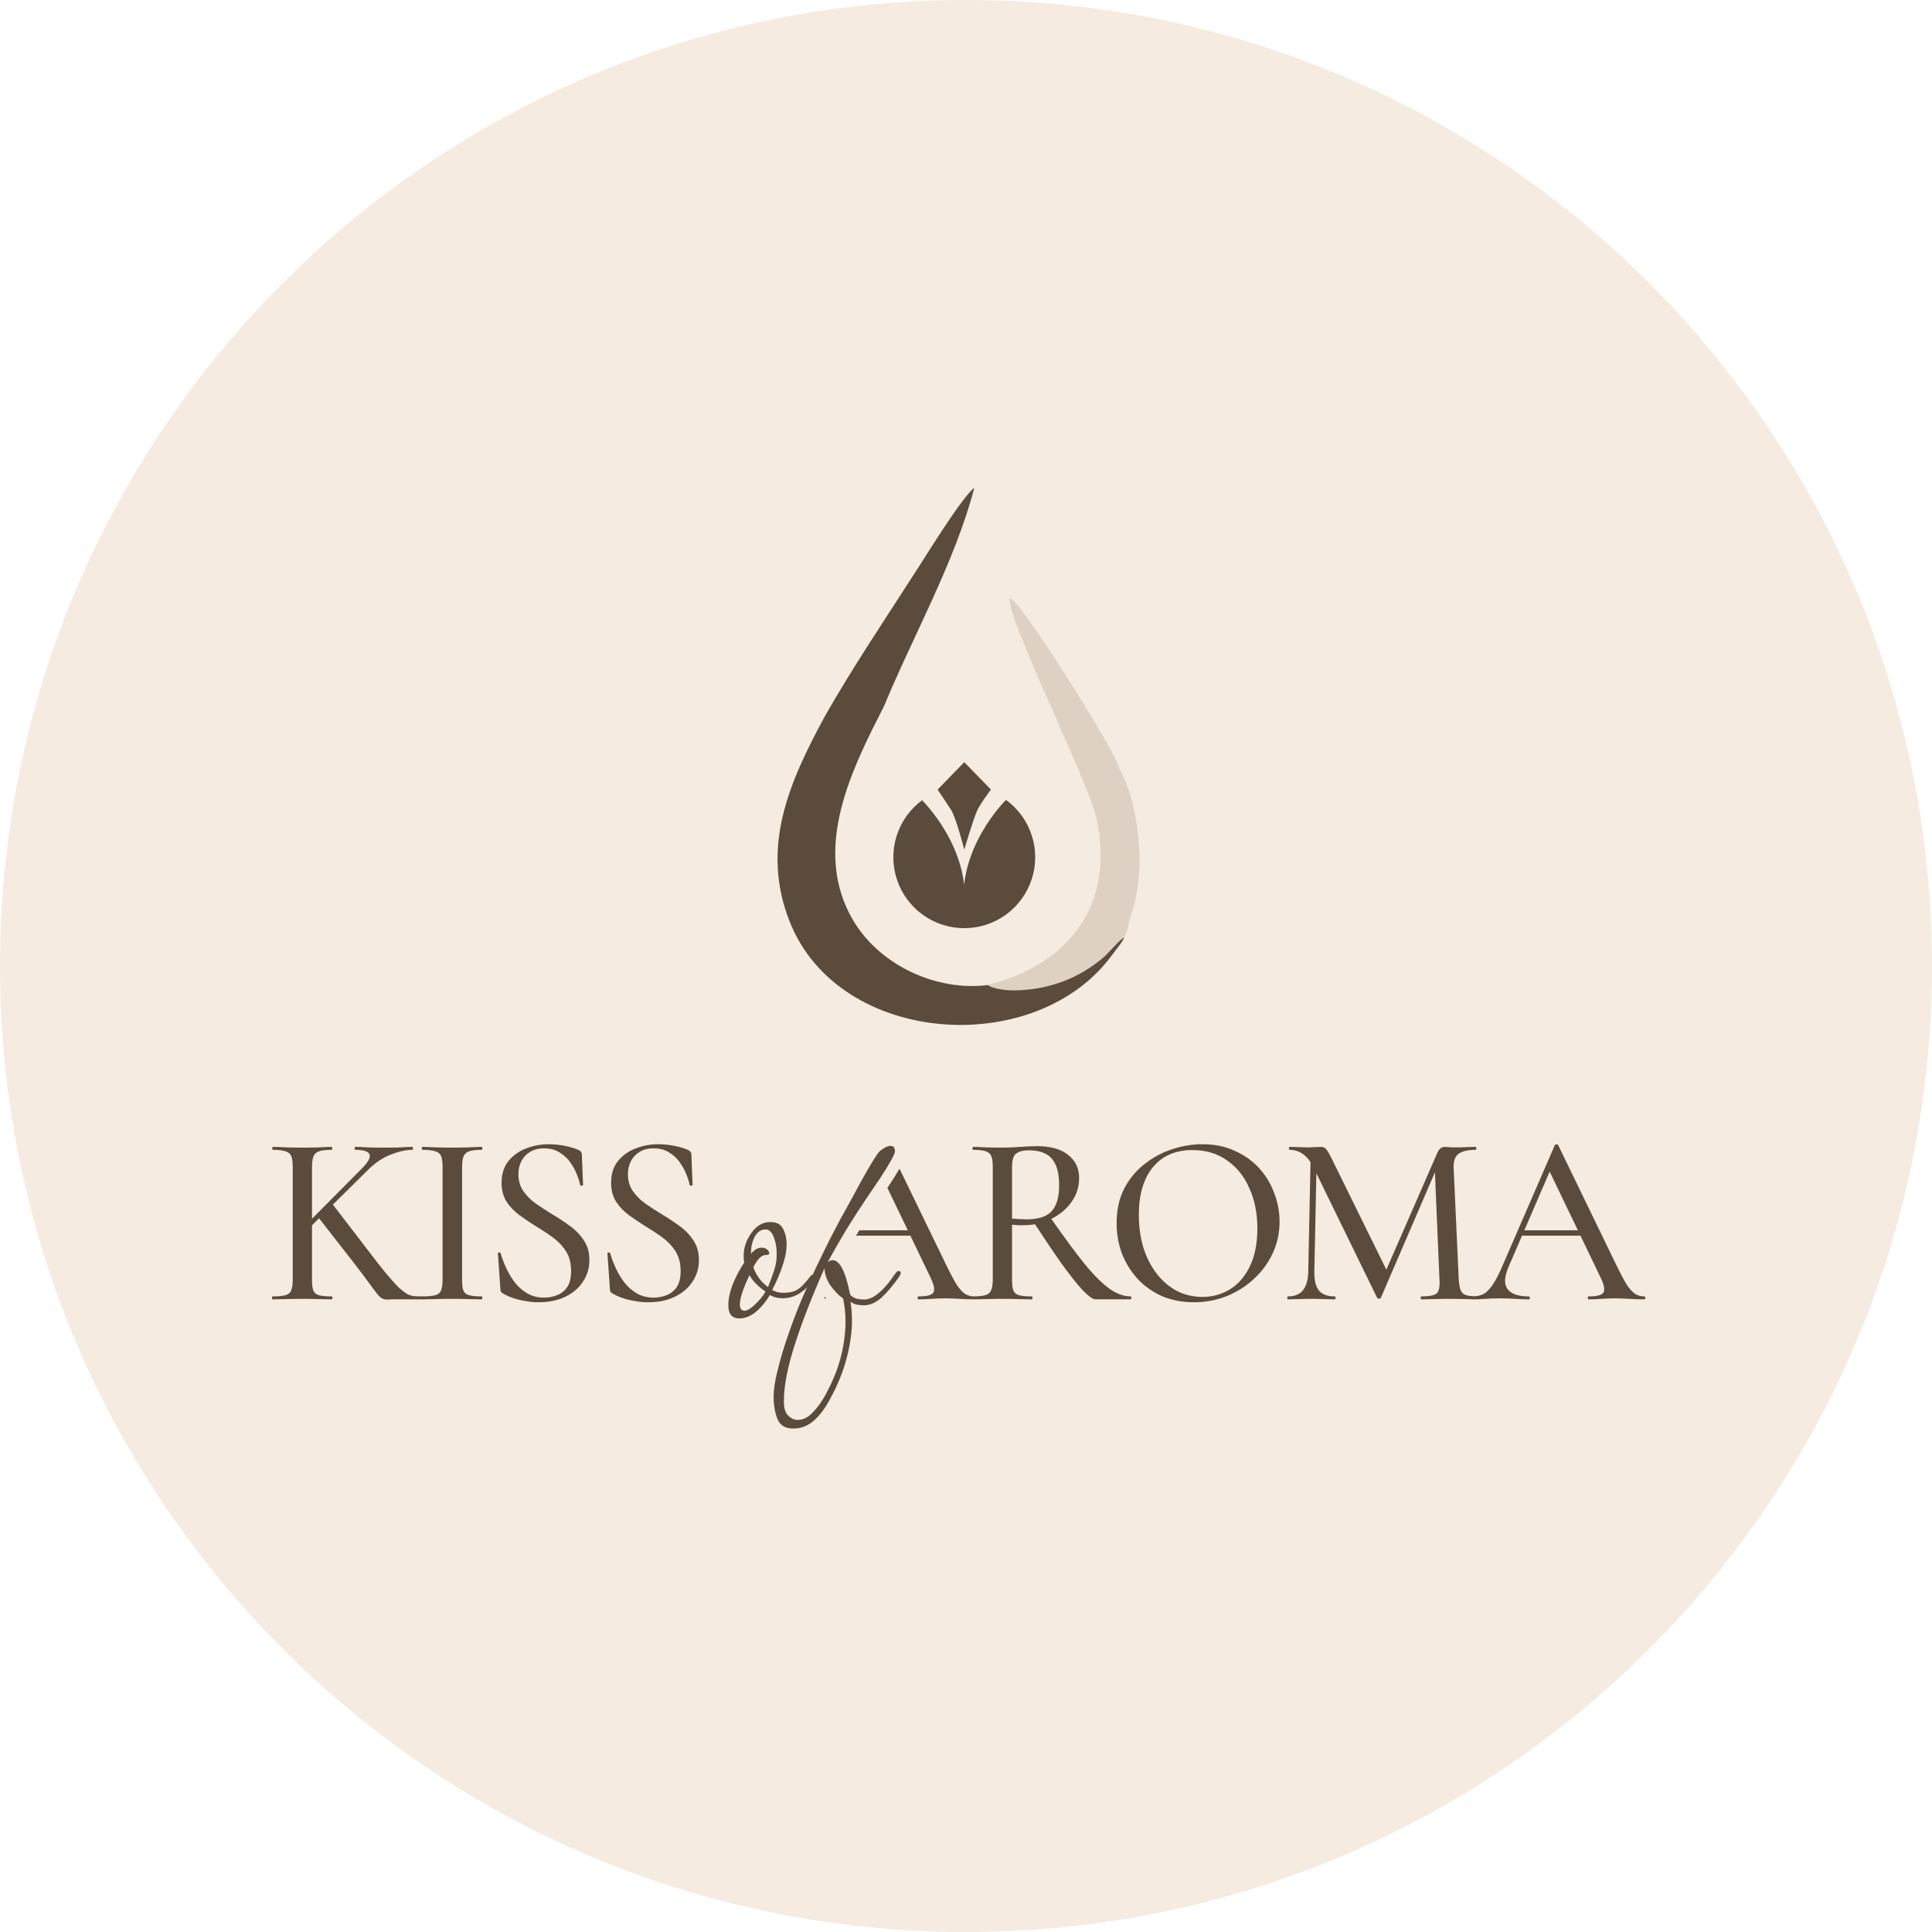
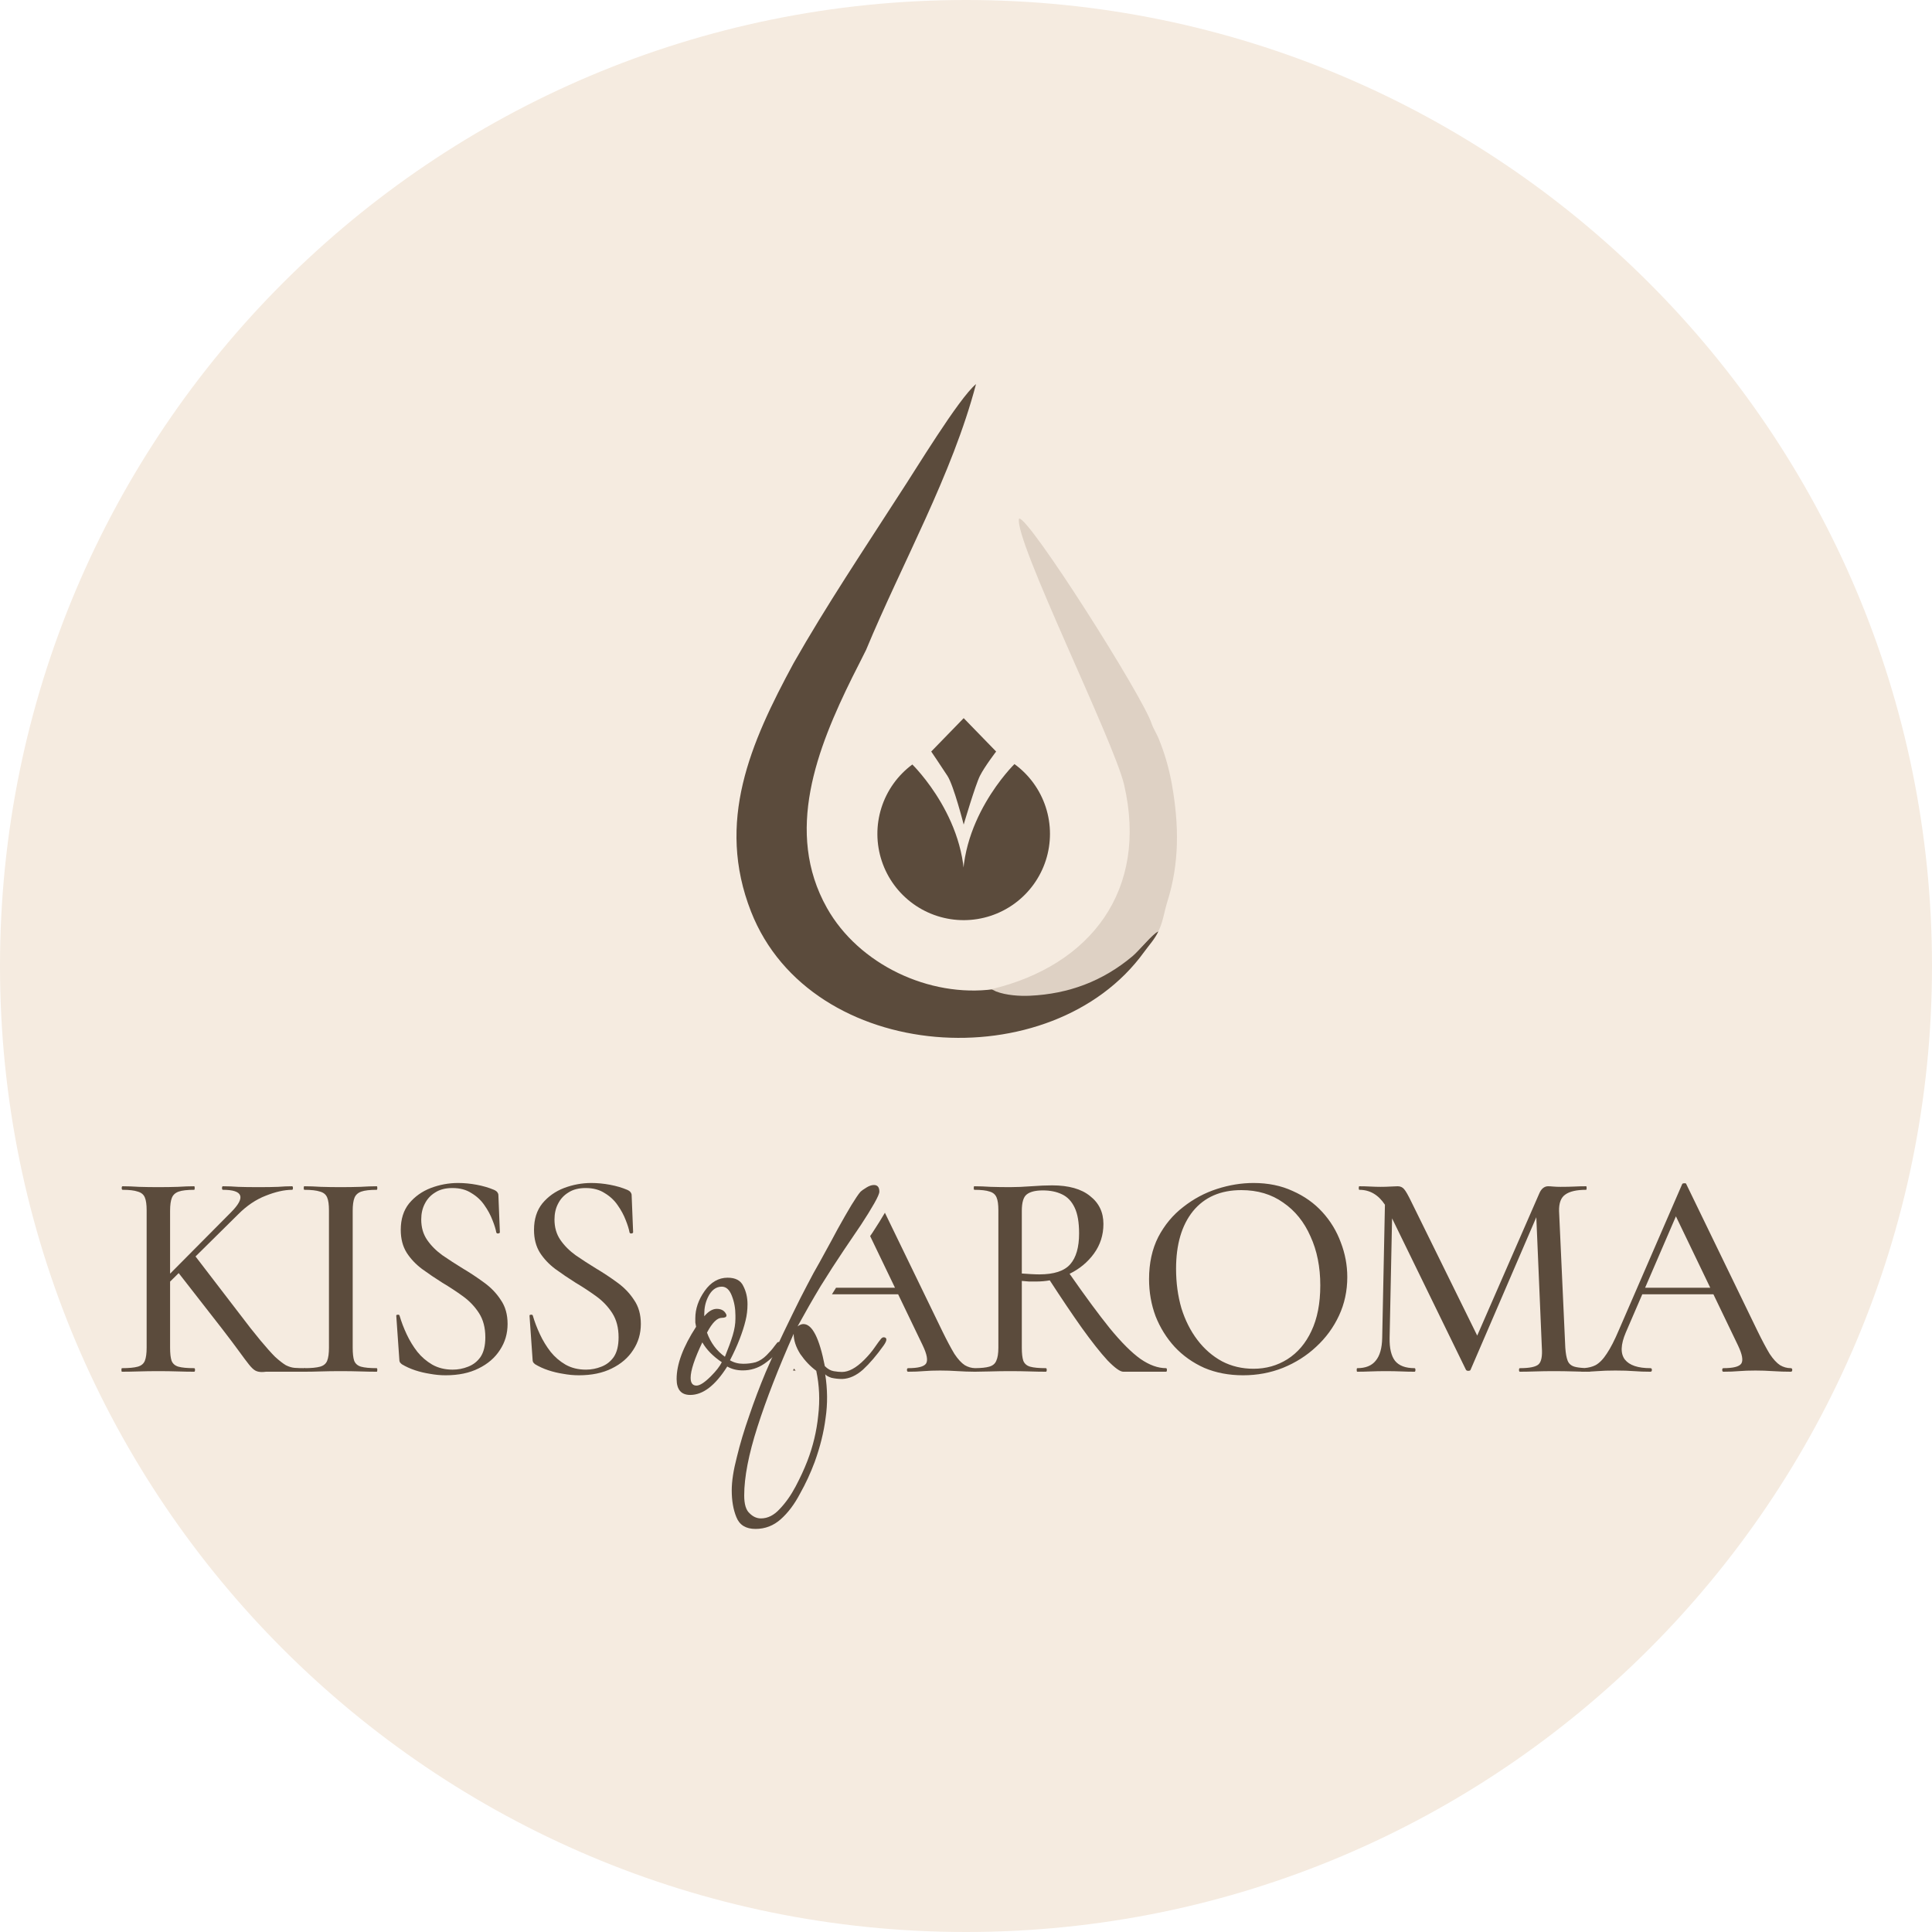
<svg xmlns="http://www.w3.org/2000/svg" viewBox="0 0 500 500" width="500" height="500">
  <circle cx="250" cy="250" r="250" fill="#F5EBE0" />
-   <g transform="translate(-293.9, -40.5) scale(0.9863)">
+   <g transform="translate(-411.8, -103.4) scale(1.2)">
    <path d="M593 287C592.247 288.665 590.949 290.041 589.905 291.484C570.055 318.959 518.064 315.691 505.147 282.789C497.533 263.394 504.972 246.462 514.316 229.191C521.388 216.736 529.511 204.629 537.254 192.589C540.427 187.816 549.903 172.105 553.661 169C548.503 188.595 537.724 207.589 529.948 226.336C528.999 228.291 527.96 230.243 526.998 232.189C519.402 247.552 512.296 265.579 521.501 281.963C528.372 294.193 543.609 301.348 557.429 299.503L557.592 299.561C559.848 300.371 562.641 300.22 565.007 300.114C573.586 299.728 581.21 297.064 587.925 291.697C589.478 290.457 591.663 287.546 593 287Z" fill="#5B4B3C" />
    <path d="M557 299.5C578.426 294.371 590.838 278.143 585.611 255.459C583.435 246.021 561.743 202.386 562.944 198.005C564.997 197.489 589.606 236.291 591.542 242.251C591.831 243.142 592.637 244.457 593.02 245.386C594.35 248.611 595.322 251.984 595.926 255.44C597.441 264.067 597.564 272.286 594.916 280.651C594.23 282.82 594 285 593 287C591.71 287.553 588.914 291.127 587.416 292.384C580.939 297.822 573.584 300.522 565.309 300.913C563.027 301.021 560.176 300.821 558 300L557 299.5Z" fill="#DED1C4" />
    <path d="M374.793 376.817V347.185C374.793 345.948 374.665 345.03 374.409 344.433C374.153 343.793 373.641 343.366 372.873 343.153C372.147 342.897 371.059 342.769 369.609 342.769C369.481 342.769 369.417 342.641 369.417 342.385C369.417 342.129 369.481 342.001 369.609 342.001C370.675 342.001 371.849 342.044 373.129 342.129C374.451 342.172 375.838 342.193 377.289 342.193C378.825 342.193 380.233 342.172 381.513 342.129C382.835 342.044 384.009 342.001 385.033 342.001C385.118 342.001 385.161 342.129 385.161 342.385C385.161 342.641 385.118 342.769 385.033 342.769C383.539 342.769 382.43 342.897 381.705 343.153C380.979 343.409 380.489 343.857 380.233 344.497C379.977 345.137 379.849 346.076 379.849 347.313V376.817C379.849 378.054 379.955 378.993 380.169 379.633C380.425 380.273 380.915 380.7 381.641 380.913C382.409 381.126 383.539 381.233 385.033 381.233C385.161 381.233 385.225 381.361 385.225 381.617C385.225 381.873 385.161 382.001 385.033 382.001C383.966 382.001 382.793 381.98 381.513 381.937C380.233 381.894 378.825 381.873 377.289 381.873C375.838 381.873 374.43 381.894 373.065 381.937C371.742 381.98 370.547 382.001 369.481 382.001C369.395 382.001 369.353 381.873 369.353 381.617C369.353 381.361 369.395 381.233 369.481 381.233C370.974 381.233 372.105 381.126 372.873 380.913C373.641 380.7 374.153 380.273 374.409 379.633C374.665 378.993 374.793 378.054 374.793 376.817ZM391.049 372.721L381.321 360.241L385.161 356.913L394.633 369.265C396.467 371.697 398.025 373.681 399.305 375.217C400.585 376.753 401.651 377.948 402.505 378.801C403.401 379.612 404.169 380.209 404.809 380.593C405.491 380.934 406.131 381.126 406.729 381.169C407.369 381.212 408.073 381.233 408.841 381.233C408.969 381.233 409.033 381.361 409.033 381.617C409.033 381.873 408.969 382.001 408.841 382.001C406.963 382.001 405.449 382.001 404.297 382.001C403.145 382.001 402.27 382.001 401.673 382.001C401.203 382.001 400.819 382.001 400.521 382.001C400.222 382.044 399.923 382.065 399.625 382.065C399.07 382.065 398.601 381.958 398.217 381.745C397.833 381.532 397.385 381.105 396.873 380.465C396.361 379.825 395.657 378.886 394.761 377.649C393.865 376.412 392.627 374.769 391.049 372.721ZM376.521 364.209L392.969 347.633C394.59 346.012 395.251 344.796 394.953 343.985C394.654 343.174 393.417 342.769 391.241 342.769C391.113 342.769 391.049 342.641 391.049 342.385C391.049 342.129 391.113 342.001 391.241 342.001C392.307 342.001 393.395 342.044 394.505 342.129C395.614 342.172 397.086 342.193 398.921 342.193C400.713 342.193 402.121 342.172 403.145 342.129C404.211 342.044 405.214 342.001 406.153 342.001C406.281 342.001 406.345 342.129 406.345 342.385C406.345 342.641 406.281 342.769 406.153 342.769C404.489 342.769 402.59 343.196 400.457 344.049C398.366 344.86 396.403 346.182 394.569 348.017L378.121 364.273L376.521 364.209Z" fill="#5B4B3C" />
    <path d="M419.231 376.817C419.231 378.054 419.337 378.993 419.551 379.633C419.807 380.273 420.297 380.7 421.023 380.913C421.791 381.126 422.921 381.233 424.415 381.233C424.5 381.233 424.543 381.361 424.543 381.617C424.543 381.873 424.5 382.001 424.415 382.001C423.348 382.001 422.153 381.98 420.831 381.937C419.551 381.894 418.143 381.873 416.607 381.873C415.113 381.873 413.705 381.894 412.383 381.937C411.06 381.98 409.865 382.001 408.799 382.001C408.713 382.001 408.671 381.873 408.671 381.617C408.671 381.361 408.713 381.233 408.799 381.233C410.292 381.233 411.423 381.126 412.191 380.913C412.959 380.7 413.471 380.273 413.727 379.633C413.983 378.993 414.111 378.054 414.111 376.817V347.185C414.111 345.948 413.983 345.03 413.727 344.433C413.471 343.793 412.959 343.366 412.191 343.153C411.423 342.897 410.292 342.769 408.799 342.769C408.713 342.769 408.671 342.641 408.671 342.385C408.671 342.129 408.713 342.001 408.799 342.001C409.865 342.001 411.06 342.044 412.383 342.129C413.705 342.172 415.113 342.193 416.607 342.193C418.143 342.193 419.572 342.172 420.895 342.129C422.217 342.044 423.391 342.001 424.415 342.001C424.5 342.001 424.543 342.129 424.543 342.385C424.543 342.641 424.5 342.769 424.415 342.769C422.921 342.769 421.812 342.897 421.087 343.153C420.361 343.409 419.871 343.857 419.615 344.497C419.359 345.137 419.231 346.076 419.231 347.313V376.817Z" fill="#5B4B3C" />
    <path d="M434.012 349.169C434.012 350.876 434.439 352.348 435.292 353.585C436.146 354.822 437.255 355.932 438.62 356.913C439.986 357.852 441.436 358.79 442.972 359.729C444.551 360.668 446.066 361.67 447.516 362.737C449.01 363.804 450.226 365.062 451.164 366.513C452.146 367.921 452.636 369.649 452.636 371.697C452.636 373.788 452.082 375.665 450.972 377.329C449.906 378.993 448.37 380.316 446.364 381.297C444.402 382.278 442.034 382.769 439.26 382.769C438.151 382.769 437.02 382.662 435.868 382.449C434.759 382.278 433.692 382.022 432.668 381.681C431.644 381.34 430.706 380.913 429.852 380.401C429.682 380.273 429.532 380.124 429.404 379.953C429.319 379.782 429.276 379.526 429.276 379.185L428.636 370.033C428.594 369.82 428.679 369.713 428.892 369.713C429.148 369.67 429.298 369.734 429.34 369.905C429.724 371.228 430.236 372.572 430.876 373.937C431.516 375.302 432.284 376.561 433.18 377.713C434.076 378.822 435.143 379.74 436.38 380.465C437.66 381.19 439.132 381.553 440.796 381.553C441.948 381.553 443.058 381.34 444.124 380.913C445.234 380.486 446.13 379.782 446.812 378.801C447.495 377.777 447.836 376.369 447.836 374.577C447.836 372.529 447.388 370.801 446.492 369.393C445.596 367.985 444.444 366.769 443.036 365.745C441.628 364.721 440.135 363.74 438.556 362.801C437.063 361.862 435.612 360.881 434.204 359.857C432.839 358.833 431.73 357.66 430.876 356.337C430.023 354.972 429.596 353.329 429.596 351.409C429.596 349.105 430.194 347.206 431.388 345.713C432.626 344.22 434.183 343.11 436.06 342.385C437.98 341.66 439.943 341.297 441.948 341.297C443.271 341.297 444.615 341.425 445.98 341.681C447.346 341.937 448.583 342.3 449.692 342.769C450.076 342.94 450.332 343.132 450.46 343.345C450.588 343.516 450.652 343.708 450.652 343.921L450.972 351.921C450.972 352.049 450.866 352.134 450.652 352.177C450.439 352.22 450.29 352.156 450.204 351.985C450.076 351.26 449.799 350.364 449.372 349.297C448.946 348.188 448.37 347.121 447.644 346.097C446.919 345.03 445.98 344.156 444.828 343.473C443.719 342.748 442.354 342.385 440.732 342.385C439.239 342.385 438.002 342.705 437.02 343.345C436.039 343.942 435.292 344.753 434.78 345.777C434.268 346.758 434.012 347.889 434.012 349.169Z" fill="#5B4B3C" />
    <path d="M462.75 349.169C462.75 350.876 463.176 352.348 464.03 353.585C464.883 354.822 465.992 355.932 467.358 356.913C468.723 357.852 470.174 358.79 471.71 359.729C473.288 360.668 474.803 361.67 476.254 362.737C477.747 363.804 478.963 365.062 479.902 366.513C480.883 367.921 481.374 369.649 481.374 371.697C481.374 373.788 480.819 375.665 479.71 377.329C478.643 378.993 477.107 380.316 475.102 381.297C473.139 382.278 470.771 382.769 467.998 382.769C466.888 382.769 465.758 382.662 464.606 382.449C463.496 382.278 462.43 382.022 461.406 381.681C460.382 381.34 459.443 380.913 458.59 380.401C458.419 380.273 458.27 380.124 458.142 379.953C458.056 379.782 458.014 379.526 458.014 379.185L457.374 370.033C457.331 369.82 457.416 369.713 457.63 369.713C457.886 369.67 458.035 369.734 458.078 369.905C458.462 371.228 458.974 372.572 459.614 373.937C460.254 375.302 461.022 376.561 461.918 377.713C462.814 378.822 463.88 379.74 465.118 380.465C466.398 381.19 467.87 381.553 469.534 381.553C470.686 381.553 471.795 381.34 472.862 380.913C473.971 380.486 474.867 379.782 475.55 378.801C476.232 377.777 476.574 376.369 476.574 374.577C476.574 372.529 476.126 370.801 475.23 369.393C474.334 367.985 473.182 366.769 471.774 365.745C470.366 364.721 468.872 363.74 467.294 362.801C465.8 361.862 464.35 360.881 462.942 359.857C461.576 358.833 460.467 357.66 459.614 356.337C458.76 354.972 458.334 353.329 458.334 351.409C458.334 349.105 458.931 347.206 460.126 345.713C461.363 344.22 462.92 343.11 464.798 342.385C466.718 341.66 468.68 341.297 470.686 341.297C472.008 341.297 473.352 341.425 474.718 341.681C476.083 341.937 477.32 342.3 478.43 342.769C478.814 342.94 479.07 343.132 479.198 343.345C479.326 343.516 479.39 343.708 479.39 343.921L479.71 351.921C479.71 352.049 479.603 352.134 479.39 352.177C479.176 352.22 479.027 352.156 478.942 351.985C478.814 351.26 478.536 350.364 478.11 349.297C477.683 348.188 477.107 347.121 476.382 346.097C475.656 345.03 474.718 344.156 473.566 343.473C472.456 342.748 471.091 342.385 469.47 342.385C467.976 342.385 466.739 342.705 465.758 343.345C464.776 343.942 464.03 344.753 463.518 345.777C463.006 346.758 462.75 347.889 462.75 349.169Z" fill="#5B4B3C" />
    <path d="M613.508 341.297C616.665 341.297 619.481 341.873 621.956 343.025C624.473 344.135 626.606 345.649 628.355 347.569C630.105 349.489 631.428 351.665 632.324 354.097C633.263 356.529 633.731 359.025 633.731 361.585C633.731 364.572 633.134 367.345 631.939 369.905C630.745 372.465 629.102 374.705 627.012 376.625C624.964 378.545 622.574 380.06 619.844 381.169C617.156 382.236 614.297 382.769 611.268 382.769C608.196 382.769 605.401 382.236 602.884 381.169C600.409 380.06 598.275 378.545 596.483 376.625C594.734 374.705 593.369 372.508 592.388 370.033C591.449 367.516 590.98 364.849 590.979 362.033C590.979 358.577 591.641 355.548 592.964 352.945C594.329 350.343 596.121 348.188 598.34 346.481C600.558 344.732 602.99 343.43 605.636 342.577C608.281 341.724 610.905 341.297 613.508 341.297ZM570.065 341.809C573.649 341.809 576.38 342.577 578.258 344.113C580.177 345.607 581.138 347.612 581.138 350.129C581.138 352.518 580.454 354.652 579.089 356.529C577.75 358.37 576 359.82 573.84 360.881C577.23 365.745 580.11 369.649 582.481 372.593C584.999 375.665 587.218 377.884 589.138 379.249C591.058 380.572 592.892 381.233 594.642 381.233C594.769 381.234 594.833 381.361 594.833 381.617C594.833 381.873 594.769 382.001 594.642 382.001H585.426C584.743 382.001 583.612 381.191 582.033 379.569C580.497 377.905 578.642 375.558 576.466 372.529C574.413 369.631 572.113 366.219 569.566 362.295C568.628 362.46 567.664 362.545 566.673 362.545H565.073C564.519 362.502 564.006 362.46 563.537 362.417V376.817C563.537 378.054 563.644 378.993 563.857 379.633C564.113 380.273 564.604 380.7 565.329 380.913C566.097 381.126 567.228 381.233 568.722 381.233C568.849 381.234 568.913 381.361 568.913 381.617C568.913 381.873 568.849 382.001 568.722 382.001C567.655 382.001 566.481 381.979 565.201 381.937C563.921 381.894 562.513 381.873 560.978 381.873C559.527 381.873 558.14 381.894 556.817 381.937C555.632 381.975 554.549 381.995 553.569 381.999C553.563 381.999 553.556 382.001 553.55 382.001C553.511 382.001 553.473 382 553.435 382C553.367 382 553.3 382.001 553.233 382.001C553.226 382.001 553.218 381.999 553.211 381.998C552.079 381.991 550.912 381.951 549.71 381.873C548.43 381.788 547.171 381.745 545.934 381.745C544.568 381.745 543.374 381.788 542.35 381.873C541.368 381.958 540.259 382.001 539.021 382.001C538.851 382.001 538.766 381.873 538.766 381.617C538.766 381.361 538.851 381.234 539.021 381.233C541.112 381.233 542.393 380.913 542.862 380.273C543.332 379.591 543.097 378.267 542.158 376.305L536.863 365.297H522.595C522.624 365.248 522.653 365.2 522.682 365.151C522.946 364.725 523.21 364.305 523.472 363.889H536.186L530.828 352.752C531.003 352.494 531.177 352.238 531.35 351.983L531.362 351.965L531.374 351.946C532.411 350.365 533.29 348.951 534.009 347.715L546.382 373.233C547.406 375.324 548.281 376.967 549.006 378.161C549.774 379.313 550.521 380.123 551.246 380.593C551.949 381.006 552.691 381.217 553.474 381.23C554.805 381.219 555.812 381.114 556.497 380.913C557.265 380.7 557.777 380.273 558.033 379.633C558.332 378.993 558.481 378.054 558.481 376.817V347.185C558.481 345.947 558.354 345.03 558.098 344.433C557.842 343.793 557.35 343.367 556.625 343.153C555.9 342.897 554.79 342.769 553.297 342.769C553.212 342.768 553.169 342.64 553.169 342.385C553.169 342.129 553.212 342.001 553.297 342.001C554.364 342.001 555.537 342.044 556.817 342.129C558.14 342.172 559.527 342.193 560.978 342.193C562.343 342.193 563.879 342.129 565.585 342.001C567.292 341.873 568.785 341.809 570.065 341.809ZM706.398 341.361C706.654 341.319 706.804 341.382 706.847 341.553L722.207 373.233C723.231 375.324 724.106 376.967 724.831 378.161C725.599 379.313 726.346 380.123 727.071 380.593C727.797 381.019 728.564 381.233 729.375 381.233C729.588 381.233 729.695 381.361 729.695 381.617C729.695 381.873 729.588 382.001 729.375 382.001C728.138 382.001 726.858 381.958 725.535 381.873C724.255 381.788 722.996 381.745 721.759 381.745C720.393 381.745 719.199 381.788 718.175 381.873C717.193 381.958 716.084 382.001 714.847 382.001C714.676 382.001 714.591 381.873 714.591 381.617C714.591 381.361 714.676 381.233 714.847 381.233C716.937 381.233 718.217 380.913 718.687 380.273C719.156 379.591 718.921 378.267 717.982 376.305L712.688 365.297H697.353L693.791 373.553C692.682 376.155 692.617 378.097 693.599 379.377C694.58 380.614 696.415 381.233 699.103 381.233C699.316 381.233 699.423 381.361 699.423 381.617C699.423 381.873 699.316 382.001 699.103 382.001C697.823 382.001 696.65 381.958 695.583 381.873C694.516 381.788 693.172 381.745 691.551 381.745C689.972 381.745 688.692 381.788 687.711 381.873C687.236 381.916 686.706 381.947 686.121 381.969C686.104 381.99 686.084 382.001 686.06 382.001C685.736 382.001 685.401 381.998 685.054 381.994C684.796 381.998 684.53 382.001 684.255 382.001C684.216 382.001 684.182 381.993 684.151 381.979C683.618 381.969 683.059 381.955 682.476 381.937C681.153 381.894 679.745 381.873 678.252 381.873C676.844 381.873 675.521 381.894 674.284 381.937C673.047 381.979 671.937 382.001 670.956 382.001C670.828 382.001 670.764 381.873 670.764 381.617C670.764 381.361 670.828 381.233 670.956 381.233C673.047 381.233 674.391 380.956 674.988 380.401C675.586 379.847 675.819 378.652 675.691 376.817L674.497 348.683L660.332 381.553C660.289 381.723 660.119 381.809 659.82 381.809C659.564 381.809 659.393 381.723 659.308 381.553L643.39 348.925L642.859 374.705C642.817 376.924 643.201 378.566 644.012 379.633C644.865 380.699 646.273 381.233 648.235 381.233C648.363 381.233 648.428 381.361 648.428 381.617C648.428 381.873 648.363 382.001 648.235 382.001C647.297 382.001 646.337 381.979 645.355 381.937C644.374 381.894 643.265 381.873 642.028 381.873C640.876 381.873 639.788 381.894 638.764 381.937C637.74 381.979 636.78 382.001 635.884 382.001C635.799 382.001 635.756 381.873 635.756 381.617C635.756 381.361 635.798 381.233 635.884 381.233C637.676 381.233 638.998 380.699 639.852 379.633C640.748 378.566 641.217 376.924 641.26 374.705L641.848 345.985C640.432 343.841 638.593 342.769 636.332 342.769C636.247 342.769 636.204 342.641 636.204 342.385C636.204 342.129 636.247 342.001 636.332 342.001C637.1 342.001 637.89 342.023 638.7 342.065C639.553 342.108 640.279 342.129 640.876 342.129C641.687 342.129 642.412 342.108 643.052 342.065C643.734 342.023 644.247 342.001 644.588 342.001C645.185 342.001 645.655 342.214 645.996 342.641C646.337 343.025 646.85 343.921 647.532 345.329L661.752 374.208L675.116 343.601C675.329 343.089 675.585 342.705 675.884 342.449C676.225 342.151 676.609 342.001 677.036 342.001C677.335 342.001 677.698 342.023 678.124 342.065C678.593 342.108 679.126 342.129 679.724 342.129C680.918 342.129 681.921 342.108 682.731 342.065C683.542 342.023 684.374 342.001 685.228 342.001C685.313 342.001 685.355 342.129 685.355 342.385C685.355 342.641 685.313 342.769 685.228 342.769C683.18 342.769 681.687 343.11 680.748 343.793C679.809 344.433 679.362 345.628 679.404 347.377L680.748 376.817C680.833 378.054 681.004 378.993 681.26 379.633C681.516 380.273 682.006 380.7 682.731 380.913C683.255 381.067 683.978 381.163 684.9 381.206C685.785 381.14 686.573 380.938 687.263 380.593C688.116 380.123 688.927 379.291 689.695 378.097C690.506 376.902 691.38 375.195 692.318 372.977L705.951 341.553C705.994 341.425 706.143 341.361 706.398 341.361ZM522.986 381.885C523.143 381.911 523.294 381.933 523.441 381.953C523.294 381.933 523.142 381.911 522.985 381.885C522.902 381.871 522.818 381.853 522.735 381.831C522.818 381.853 522.902 381.871 522.986 381.885ZM514.755 381.751C514.565 381.753 514.381 381.758 514.201 381.762C514.261 381.615 514.321 381.468 514.382 381.321C514.504 381.467 514.63 381.609 514.755 381.751ZM610.884 342.833C606.404 342.833 602.927 344.348 600.452 347.377C598.02 350.406 596.804 354.545 596.804 359.793C596.804 362.822 597.188 365.659 597.956 368.305C598.767 370.907 599.919 373.191 601.412 375.153C602.905 377.116 604.676 378.651 606.724 379.761C608.772 380.827 611.033 381.361 613.508 381.361C616.196 381.361 618.628 380.678 620.804 379.312C623.022 377.905 624.751 375.879 625.988 373.233C627.268 370.545 627.908 367.26 627.908 363.377C627.908 359.409 627.204 355.889 625.796 352.817C624.431 349.703 622.468 347.27 619.908 345.521C617.391 343.729 614.382 342.833 610.884 342.833ZM697.96 363.889H712.011L704.604 348.488L697.96 363.889ZM568.081 342.897C566.46 342.897 565.287 343.196 564.562 343.793C563.879 344.348 563.537 345.521 563.537 347.312V360.817C564.134 360.86 564.774 360.903 565.457 360.945C566.182 360.988 566.801 361.009 567.313 361.009C570.471 361.009 572.69 360.284 573.97 358.833C575.25 357.382 575.89 355.163 575.89 352.177C575.89 349.788 575.57 347.932 574.93 346.609C574.29 345.244 573.372 344.283 572.178 343.729C571.026 343.174 569.66 342.897 568.081 342.897ZM531.947 345.274L531.722 345.681C531.806 345.531 531.885 345.387 531.96 345.249C531.955 345.257 531.952 345.266 531.947 345.274Z" fill="#5B4B3C" />
    <path d="M492.03 387.008C490.07 387.008 489.09 385.86 489.09 383.564C489.09 380.372 490.49 376.62 493.29 372.308C493.234 372.028 493.178 371.72 493.122 371.384C493.122 371.048 493.122 370.74 493.122 370.46C493.122 368.444 493.794 366.484 495.138 364.58C496.482 362.676 498.134 361.724 500.094 361.724C501.774 361.724 502.894 362.312 503.454 363.488C504.07 364.664 504.378 365.98 504.378 367.436C504.378 368.668 504.238 369.844 503.958 370.964C503.678 372.14 503.258 373.456 502.698 374.912C502.138 376.368 501.438 377.908 500.598 379.532C501.438 380.036 502.39 380.288 503.454 380.288C504.406 380.288 505.302 380.176 506.142 379.952C506.982 379.672 507.766 379.168 508.494 378.44C509.222 377.712 509.782 377.068 510.174 376.508C510.622 375.948 510.818 375.696 510.762 375.752C510.874 375.64 510.986 375.584 511.098 375.584C511.322 375.584 511.49 375.724 511.602 376.004C511.77 376.284 511.742 376.564 511.518 376.844C510.622 378.132 509.446 379.28 507.99 380.288C506.59 381.24 505.05 381.716 503.37 381.716C502.082 381.716 500.962 381.436 500.01 380.876C497.434 384.964 494.774 387.008 492.03 387.008ZM499.506 378.776C500.234 376.984 500.794 375.444 501.186 374.156C501.578 372.868 501.774 371.664 501.774 370.544V369.872C501.774 368.36 501.522 366.96 501.018 365.672C500.514 364.328 499.786 363.656 498.834 363.656C497.546 363.656 496.538 364.44 495.81 366.008C495.306 367.072 495.054 368.248 495.054 369.536V370.04C495.95 368.976 496.846 368.444 497.742 368.444C498.582 368.444 499.198 368.724 499.59 369.284C499.758 369.508 499.842 369.704 499.842 369.872C499.842 370.208 499.506 370.376 498.834 370.376C497.826 370.376 496.762 371.44 495.642 373.568C496.426 375.752 497.714 377.488 499.506 378.776ZM493.374 384.992C494.102 384.992 495.138 384.32 496.482 382.976C497.042 382.416 497.518 381.884 497.91 381.38C498.302 380.876 498.61 380.4 498.834 379.952C496.93 378.664 495.53 377.236 494.634 375.668C492.954 379.196 492.114 381.744 492.114 383.312C492.114 384.432 492.534 384.992 493.374 384.992Z" fill="#5B4B3C" />
    <path d="M506.102 415.904C504.03 415.904 502.658 415.064 501.986 413.384C501.314 411.76 500.978 409.828 500.978 407.588C500.978 405.628 501.342 403.248 502.07 400.448C502.742 397.648 503.638 394.652 504.758 391.46C505.822 388.324 506.998 385.216 508.286 382.136C509.63 379 510.918 376.144 512.15 373.568C513.55 370.656 514.754 368.192 515.762 366.176C516.826 364.104 517.778 362.284 518.618 360.716C519.514 359.148 520.354 357.636 521.138 356.18C521.978 354.668 522.874 353.016 523.826 351.224C524.946 349.208 525.926 347.5 526.766 346.1C527.662 344.644 528.306 343.692 528.698 343.244C528.978 342.964 529.398 342.656 529.958 342.32C530.574 341.928 531.134 341.732 531.638 341.732C532.422 341.732 532.814 342.208 532.814 343.16C532.814 343.552 532.45 344.392 531.722 345.68C530.994 346.968 530.042 348.508 528.866 350.3C527.69 352.036 526.458 353.856 525.17 355.76C523.546 358.168 521.866 360.772 520.13 363.572C518.45 366.372 516.798 369.256 515.174 372.224C515.622 371.888 516.042 371.72 516.434 371.72C518.338 371.72 519.878 374.744 521.054 380.792C521.67 381.408 522.314 381.772 522.986 381.884C523.658 381.996 524.246 382.052 524.75 382.052C526.206 382.052 527.802 381.184 529.538 379.448C530.434 378.552 531.19 377.656 531.806 376.76C532.422 375.864 532.898 375.22 533.234 374.828C533.402 374.66 533.57 374.576 533.738 374.576C534.13 374.576 534.326 374.744 534.326 375.08C534.326 375.36 534.13 375.78 533.738 376.34C532.226 378.468 530.742 380.204 529.286 381.548C527.83 382.836 526.346 383.508 524.834 383.564C523.994 383.564 523.21 383.48 522.482 383.312C521.81 383.088 521.362 382.836 521.138 382.556C521.642 385.804 521.67 388.94 521.222 391.964C520.83 395.044 520.046 398.208 518.87 401.456C517.974 403.864 516.91 406.16 515.678 408.344C514.502 410.584 513.13 412.404 511.562 413.804C509.994 415.204 508.174 415.904 506.102 415.904ZM507.278 413.636C508.734 413.636 510.078 412.964 511.31 411.62C512.598 410.276 513.746 408.652 514.754 406.748C515.762 404.844 516.602 403.024 517.274 401.288C518.506 398.096 519.29 394.82 519.626 391.46C520.018 388.156 519.878 384.936 519.206 381.8C517.918 380.848 516.77 379.644 515.762 378.188C514.81 376.676 514.334 375.22 514.334 373.82C511.03 381.268 508.426 387.96 506.522 393.896C504.618 399.832 503.666 404.76 503.666 408.68C503.666 410.584 504.058 411.872 504.842 412.544C505.57 413.272 506.382 413.636 507.278 413.636Z" fill="#5B4B3C" />
    <path d="M561.952 250.952C565.123 253.26 567.485 256.511 568.698 260.241C569.912 263.971 569.916 267.989 568.71 271.722C567.504 275.454 565.15 278.71 561.983 281.025C558.816 283.34 554.999 284.595 551.076 284.611C547.154 284.627 543.327 283.404 540.141 281.115C536.955 278.826 534.574 275.59 533.338 271.867C532.101 268.145 532.072 264.127 533.255 260.387C534.438 256.647 536.772 253.376 539.925 251.042C539.925 251.042 552.784 263.519 551 279.649C549.062 263.519 561.952 250.952 561.952 250.952Z" fill="#5B4B3C" />
    <path d="M551 264C551 264 548.867 255.609 547.5 253.5C546.133 251.391 544 248.247 544 248.247C544 248.247 546.133 246.053 547.5 244.647C548.867 243.241 551 241.047 551 241.047C551 241.047 553.133 243.241 554.5 244.647C555.867 246.053 558 248.247 558 248.247C558 248.247 555.5 251.5 554.5 253.5C553.5 255.5 551 264 551 264Z" fill="#5B4B3C" />
  </g>
</svg>
